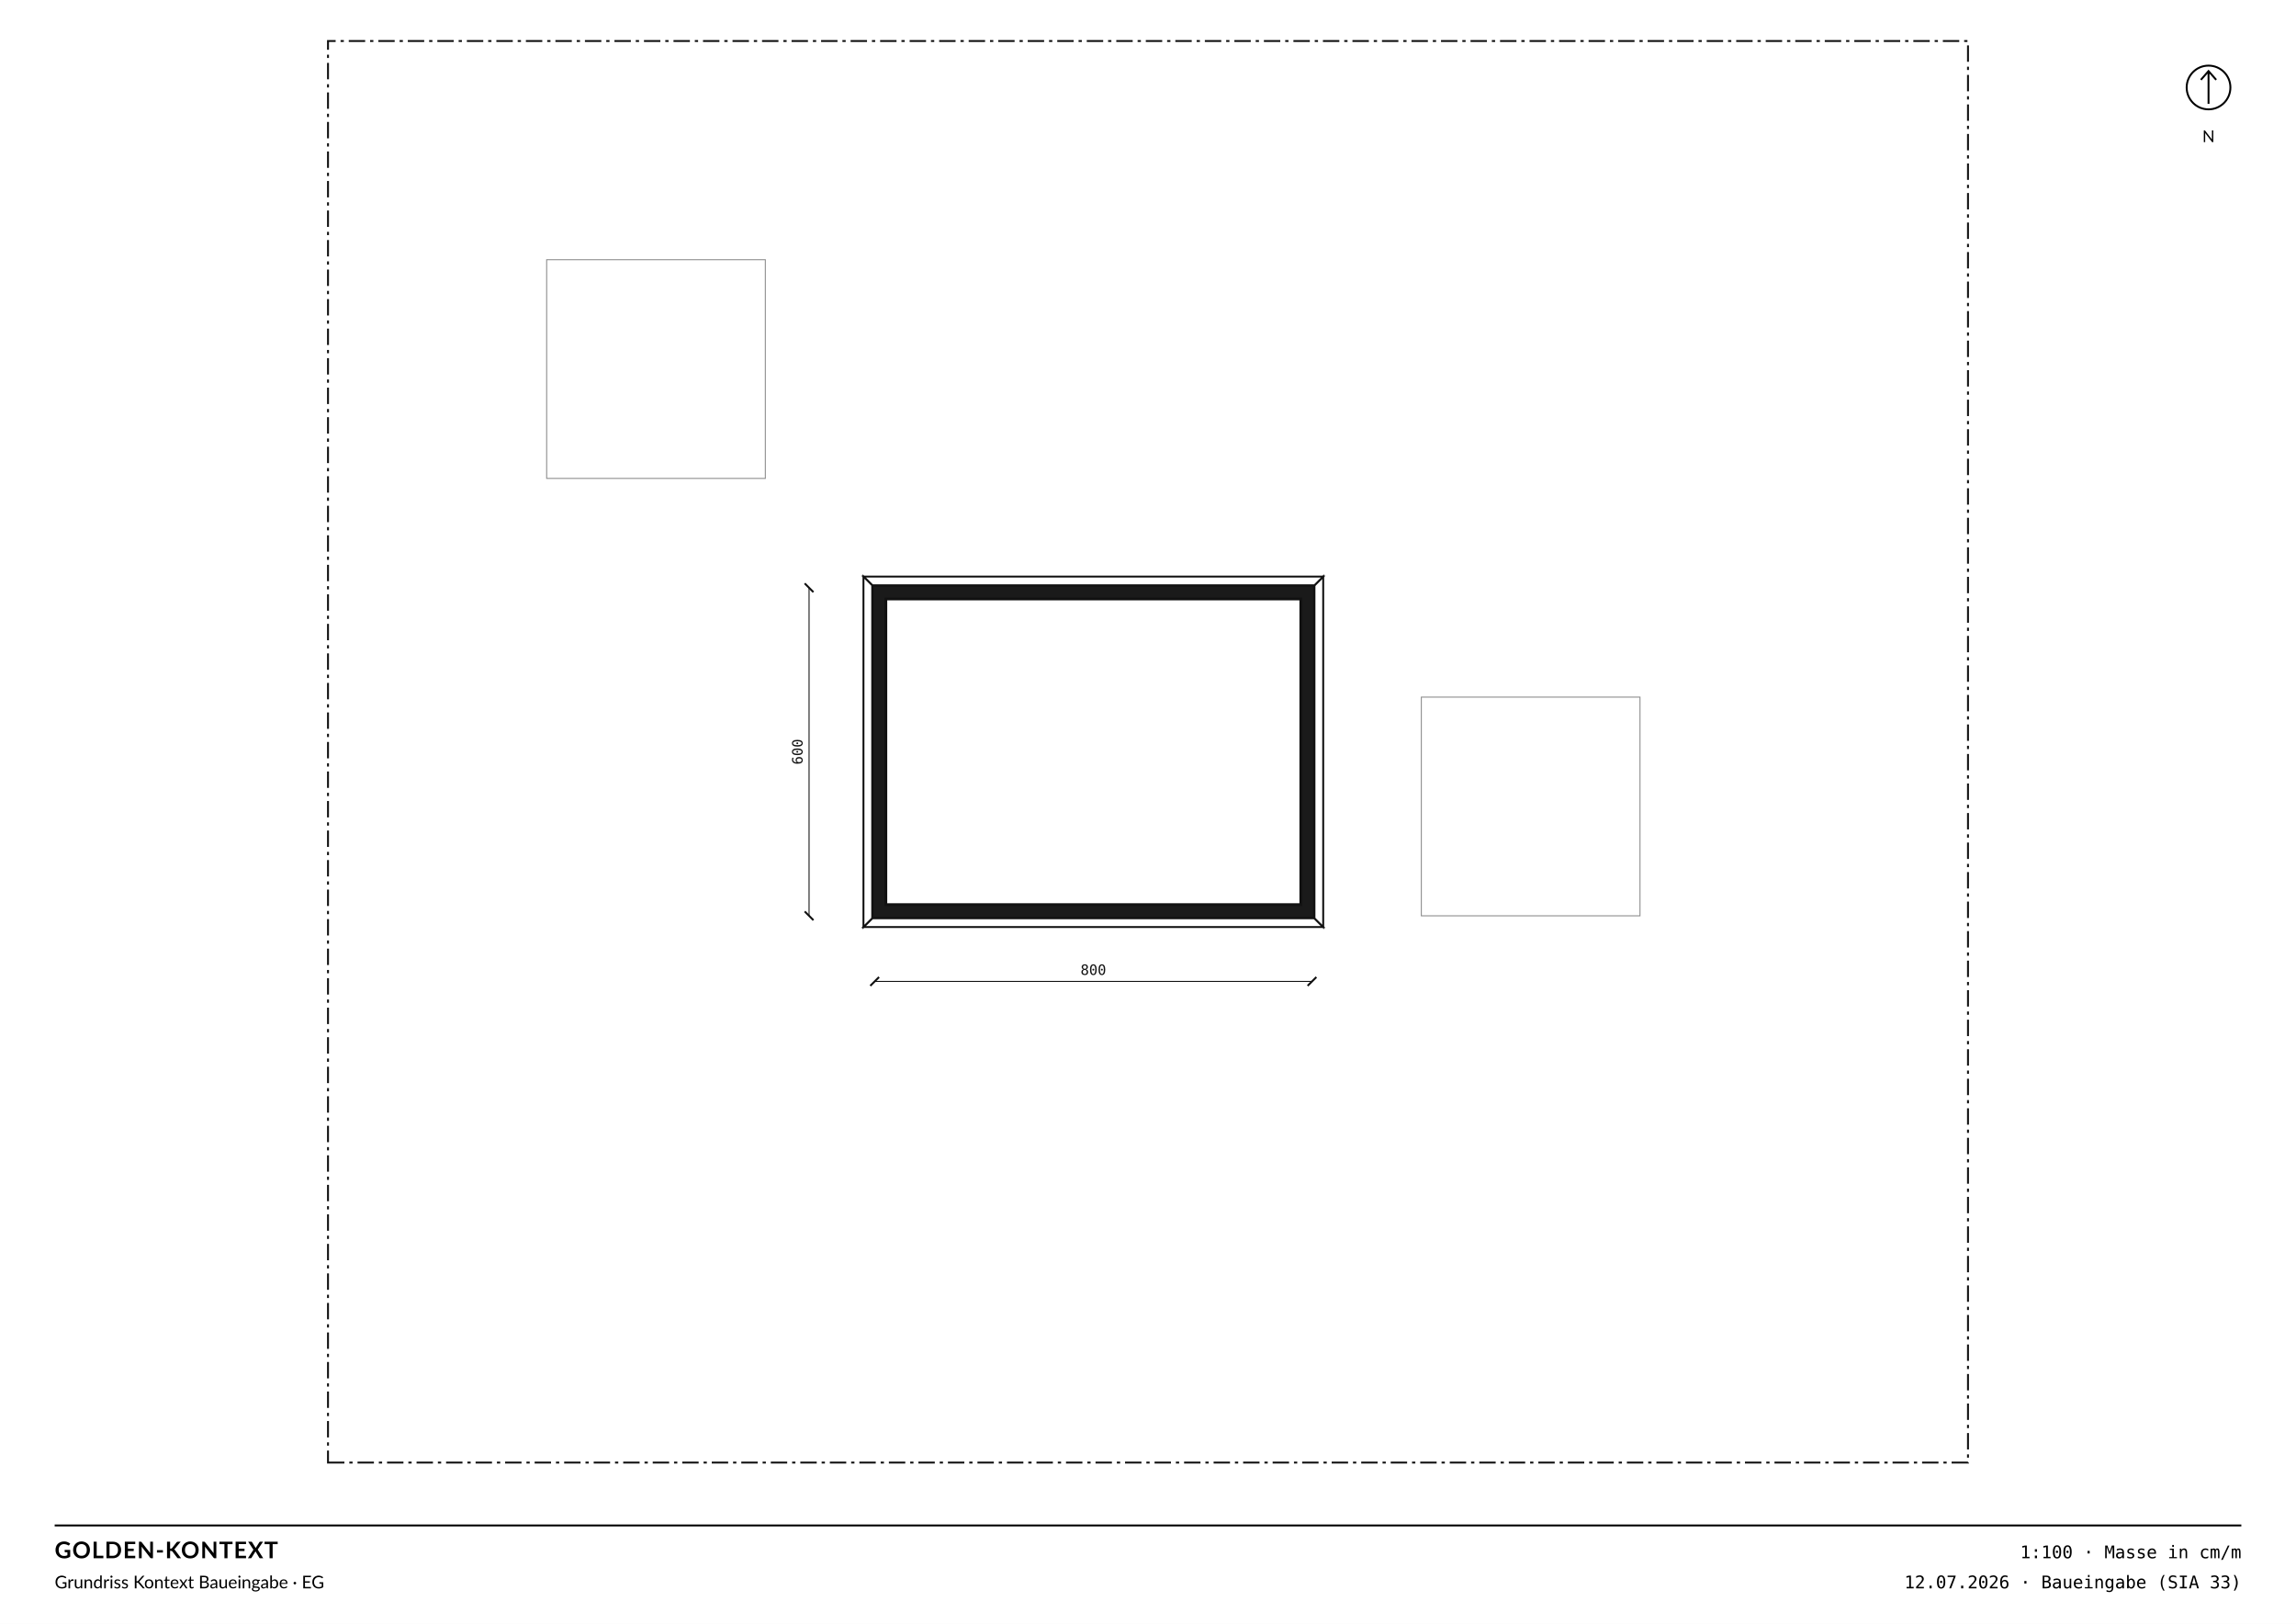
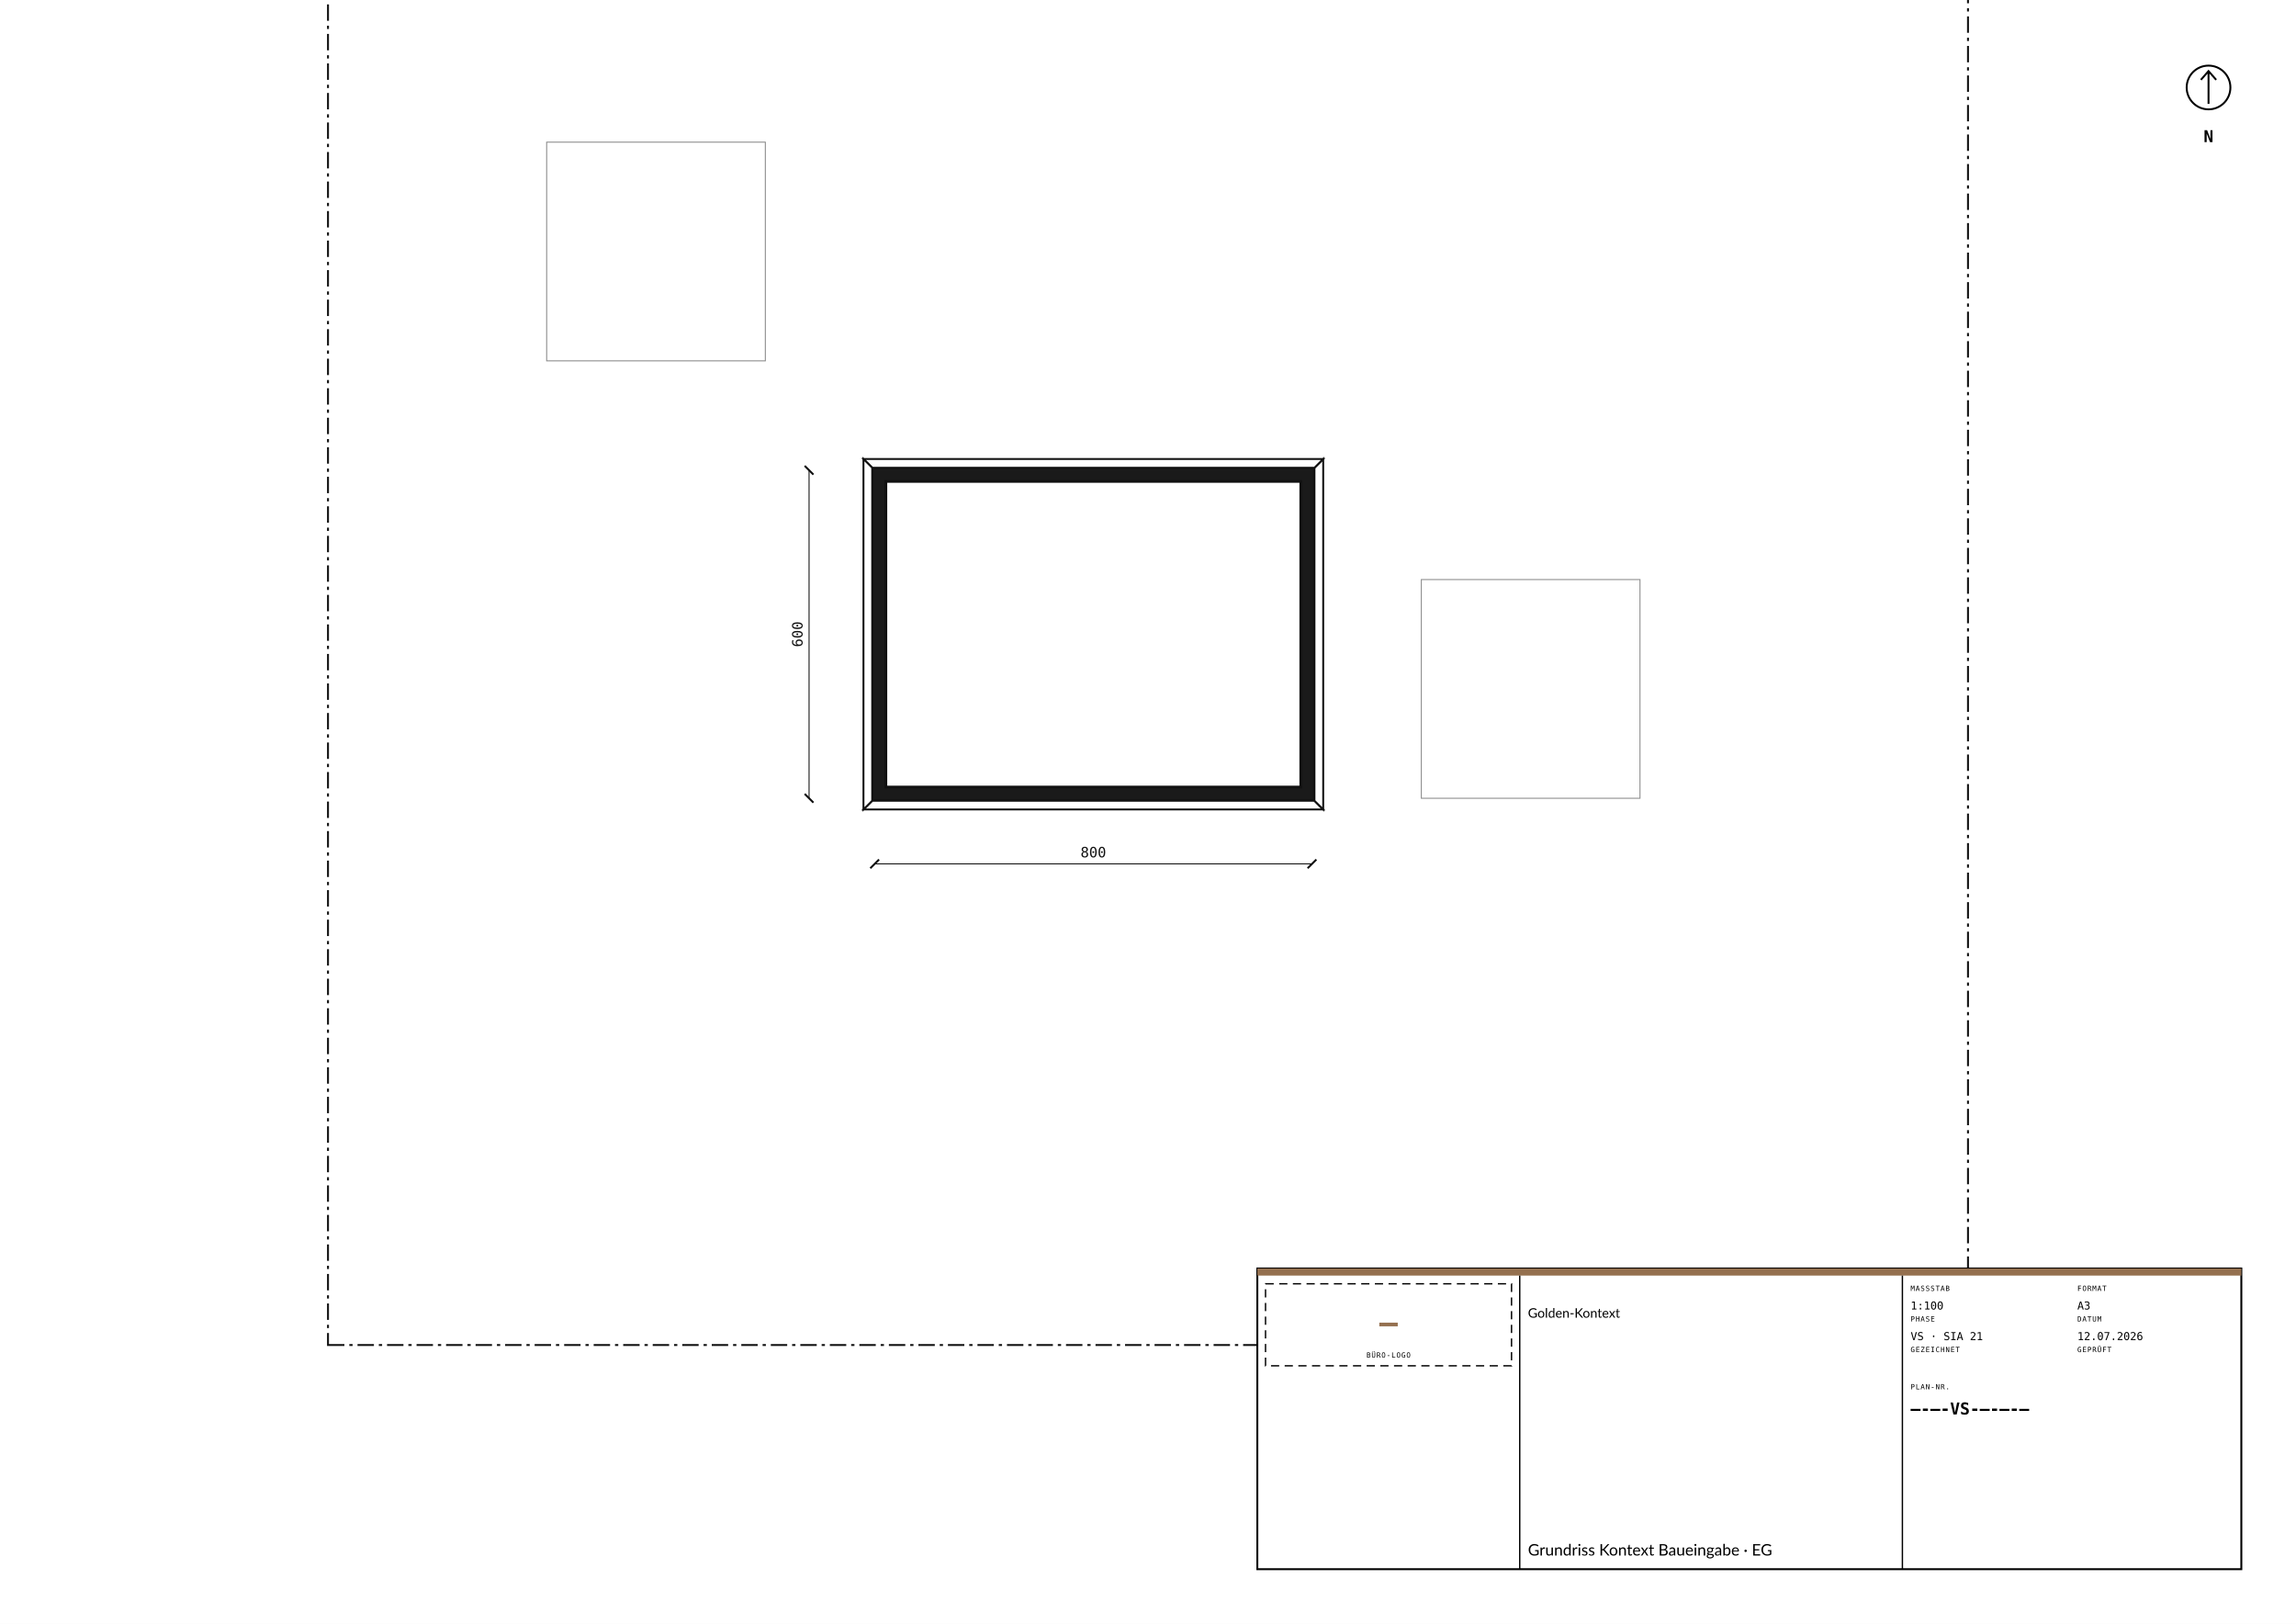
<svg xmlns="http://www.w3.org/2000/svg" width="420mm" height="297mm" viewBox="0 0 420 297" font-family="Helvetica, Arial, sans-serif">
  <rect width="420" height="297" fill="white" />
-   <g transform="translate(160.00, 167.50) scale(0.01)">
+   <g transform="translate(160.00, 146.00) scale(0.01)">
    <path d="M 8045 45 L 8045 -6045 L -45 -6045 L -45 45 Z M 205 -5795 L 7795 -5795 L 7795 -205 L 205 -205 Z" fill-rule="evenodd" fill="#1a1a1a" stroke="#111" stroke-width="50" />
    <path d="M -45 45 L 8045 45 L 8205 205 L -205 205 Z" fill-rule="evenodd" fill="#ffffff" stroke="#111" stroke-width="35" />
    <path d="M 8045 45 L 8045 -6045 L 8205 -6205 L 8205 205 Z" fill-rule="evenodd" fill="#ffffff" stroke="#111" stroke-width="35" />
    <path d="M 8045 -6045 L -45 -6045 L -205 -6205 L 8205 -6205 Z" fill-rule="evenodd" fill="#ffffff" stroke="#111" stroke-width="35" />
    <path d="M -45 -6045 L -45 45 L -205 205 L -205 -6205 Z" fill-rule="evenodd" fill="#ffffff" stroke="#111" stroke-width="35" />
    <path d="M -10000 10000 L 20000 10000 L 20000 -16000 L -10000 -16000 Z" fill-rule="evenodd" fill="none" stroke="#111" stroke-width="35" stroke-dasharray="300 90 60 90" />
    <path d="M 10000 0 L 14000 0 L 14000 -4000 L 10000 -4000 Z" fill-rule="evenodd" fill="none" stroke="#8a8a8a" stroke-width="18" />
    <path d="M -6000 -8000 L -2000 -8000 L -2000 -12000 L -6000 -12000 Z" fill-rule="evenodd" fill="none" stroke="#8a8a8a" stroke-width="18" />
    <g stroke="#111" fill="#111">
      <line x1="0" y1="1200" x2="8000" y2="1200" stroke-width="18" />
      <line x1="-80" y1="1280" x2="80" y2="1120" stroke-width="36" />
      <line x1="7920" y1="1280" x2="8080" y2="1120" stroke-width="36" />
      <text x="4000" y="1080" text-anchor="middle" font-size="260" font-family="'IBM Plex Mono', ui-monospace, monospace" stroke="none">800</text>
    </g>
    <g stroke="#111" fill="#111">
      <line x1="-1200" y1="0" x2="-1200" y2="-6000" stroke-width="18" />
      <line x1="-1280" y1="-80" x2="-1120" y2="80" stroke-width="36" />
      <line x1="-1280" y1="-6080" x2="-1120" y2="-5920" stroke-width="36" />
      <text x="-1320" y="-3000" text-anchor="middle" font-size="260" font-family="'IBM Plex Mono', ui-monospace, monospace" stroke="none" transform="rotate(-90 -1320 -3000)">600</text>
    </g>
  </g>
-   <g stroke="black" fill="none" stroke-width="0.35">
-     <circle cx="404" cy="16" r="4" />
-     <path d="M 404 19 L 404 13 M 402.6 14.6 L 404 13 L 405.4 14.6" />
-     <text x="404" y="26" text-anchor="middle" font-size="3" font-family="'Lato', Helvetica, Arial, sans-serif" stroke="none" fill="black">N</text>
+   <g data-teil="nordpfeil" stroke="black" fill="none" stroke-width="0.35">
+     <circle cx="404.00" cy="16.00" r="4" />
+     <path d="M 404.00 19.00 L 404.00 13.00 M 402.60 14.60 L 404.00 13.00 L 405.40 14.60" />
+     <text x="404.00" y="26.00" text-anchor="middle" font-family="'IBM Plex Mono', ui-monospace, monospace" font-size="3" font-feature-settings="'tnum'" font-weight="bold" stroke="none" fill="black">N</text>
  </g>
-   <g font-size="3.2">
-     <line x1="10" y1="279" x2="410" y2="279" stroke="black" stroke-width="0.35" />
-     <text x="10" y="285" font-weight="bold" font-family="'Lato', Helvetica, Arial, sans-serif" letter-spacing="0.04em" font-size="4.2">GOLDEN-KONTEXT</text>
-     <text x="10" y="290.5" font-family="'Lato', Helvetica, Arial, sans-serif">Grundriss Kontext Baueingabe · EG</text>
-     <text x="410" y="285" text-anchor="end" font-family="'IBM Plex Mono', ui-monospace, monospace" font-feature-settings="'tnum'">1:100 · Masse in cm/m</text>
-     <text x="410" y="290.5" text-anchor="end" font-family="'IBM Plex Mono', ui-monospace, monospace" font-feature-settings="'tnum'">12.07.2026 · Baueingabe (SIA 33)</text>
+   <g data-teil="plankopf">
+     <rect x="230" y="232" width="180" height="55" fill="white" stroke="black" stroke-width="0.35" />
+     <rect x="230" y="232" width="180" height="1.3" fill="#94704F" />
+     <line x1="278" y1="233.3" x2="278" y2="287" stroke="black" stroke-width="0.25" />
+     <line x1="348" y1="233.3" x2="348" y2="287" stroke="black" stroke-width="0.25" />
+     <rect x="231.5" y="234.8" width="45" height="15" fill="none" stroke="black" stroke-width="0.25" stroke-dasharray="1.5 1" />
+     <text x="254.00" y="243.80" text-anchor="middle" font-family="'IBM Plex Mono', ui-monospace, monospace" font-size="5.6" font-feature-settings="'tnum'" font-weight="bold" fill="#94704F">—</text>
+     <text x="254.00" y="248.30" text-anchor="middle" font-family="'IBM Plex Mono', ui-monospace, monospace" font-size="1.3" font-feature-settings="'tnum'" letter-spacing="0.1em">BÜRO-LOGO</text>
+     <text x="279.50" y="241.00" text-anchor="start" font-family="'Lato', Helvetica, Arial, sans-serif" font-size="2.4">Golden-Kontext</text>
+     <text x="279.50" y="284.50" text-anchor="start" font-family="'Lato', Helvetica, Arial, sans-serif" font-size="2.9">Grundriss Kontext Baueingabe · EG</text>
+     <text x="349.50" y="236.10" text-anchor="start" font-family="'IBM Plex Mono', ui-monospace, monospace" font-size="1.3" font-feature-settings="'tnum'" letter-spacing="0.1em">MASSSTAB</text>
+     <text x="349.50" y="239.50" text-anchor="start" font-family="'IBM Plex Mono', ui-monospace, monospace" font-size="2" font-feature-settings="'tnum'">1:100</text>
+     <text x="380.00" y="236.10" text-anchor="start" font-family="'IBM Plex Mono', ui-monospace, monospace" font-size="1.3" font-feature-settings="'tnum'" letter-spacing="0.1em">FORMAT</text>
+     <text x="380.00" y="239.50" text-anchor="start" font-family="'IBM Plex Mono', ui-monospace, monospace" font-size="2" font-feature-settings="'tnum'">A3</text>
+     <text x="349.50" y="241.70" text-anchor="start" font-family="'IBM Plex Mono', ui-monospace, monospace" font-size="1.3" font-feature-settings="'tnum'" letter-spacing="0.1em">PHASE</text>
+     <text x="349.50" y="245.10" text-anchor="start" font-family="'IBM Plex Mono', ui-monospace, monospace" font-size="2" font-feature-settings="'tnum'">VS · SIA 21</text>
+     <text x="380.00" y="241.70" text-anchor="start" font-family="'IBM Plex Mono', ui-monospace, monospace" font-size="1.3" font-feature-settings="'tnum'" letter-spacing="0.1em">DATUM</text>
+     <text x="380.00" y="245.10" text-anchor="start" font-family="'IBM Plex Mono', ui-monospace, monospace" font-size="2" font-feature-settings="'tnum'">12.07.2026</text>
+     <text x="349.50" y="247.30" text-anchor="start" font-family="'IBM Plex Mono', ui-monospace, monospace" font-size="1.3" font-feature-settings="'tnum'" letter-spacing="0.1em">GEZEICHNET</text>
+     <text x="380.00" y="247.30" text-anchor="start" font-family="'IBM Plex Mono', ui-monospace, monospace" font-size="1.3" font-feature-settings="'tnum'" letter-spacing="0.1em">GEPRÜFT</text>
+     <text x="349.50" y="254.10" text-anchor="start" font-family="'IBM Plex Mono', ui-monospace, monospace" font-size="1.3" font-feature-settings="'tnum'" letter-spacing="0.1em">PLAN-NR.</text>
+     <text x="349.50" y="258.70" text-anchor="start" font-family="'IBM Plex Mono', ui-monospace, monospace" font-size="3" font-feature-settings="'tnum'" font-weight="bold">—-—-VS-—-—-—</text>
  </g>
</svg>
